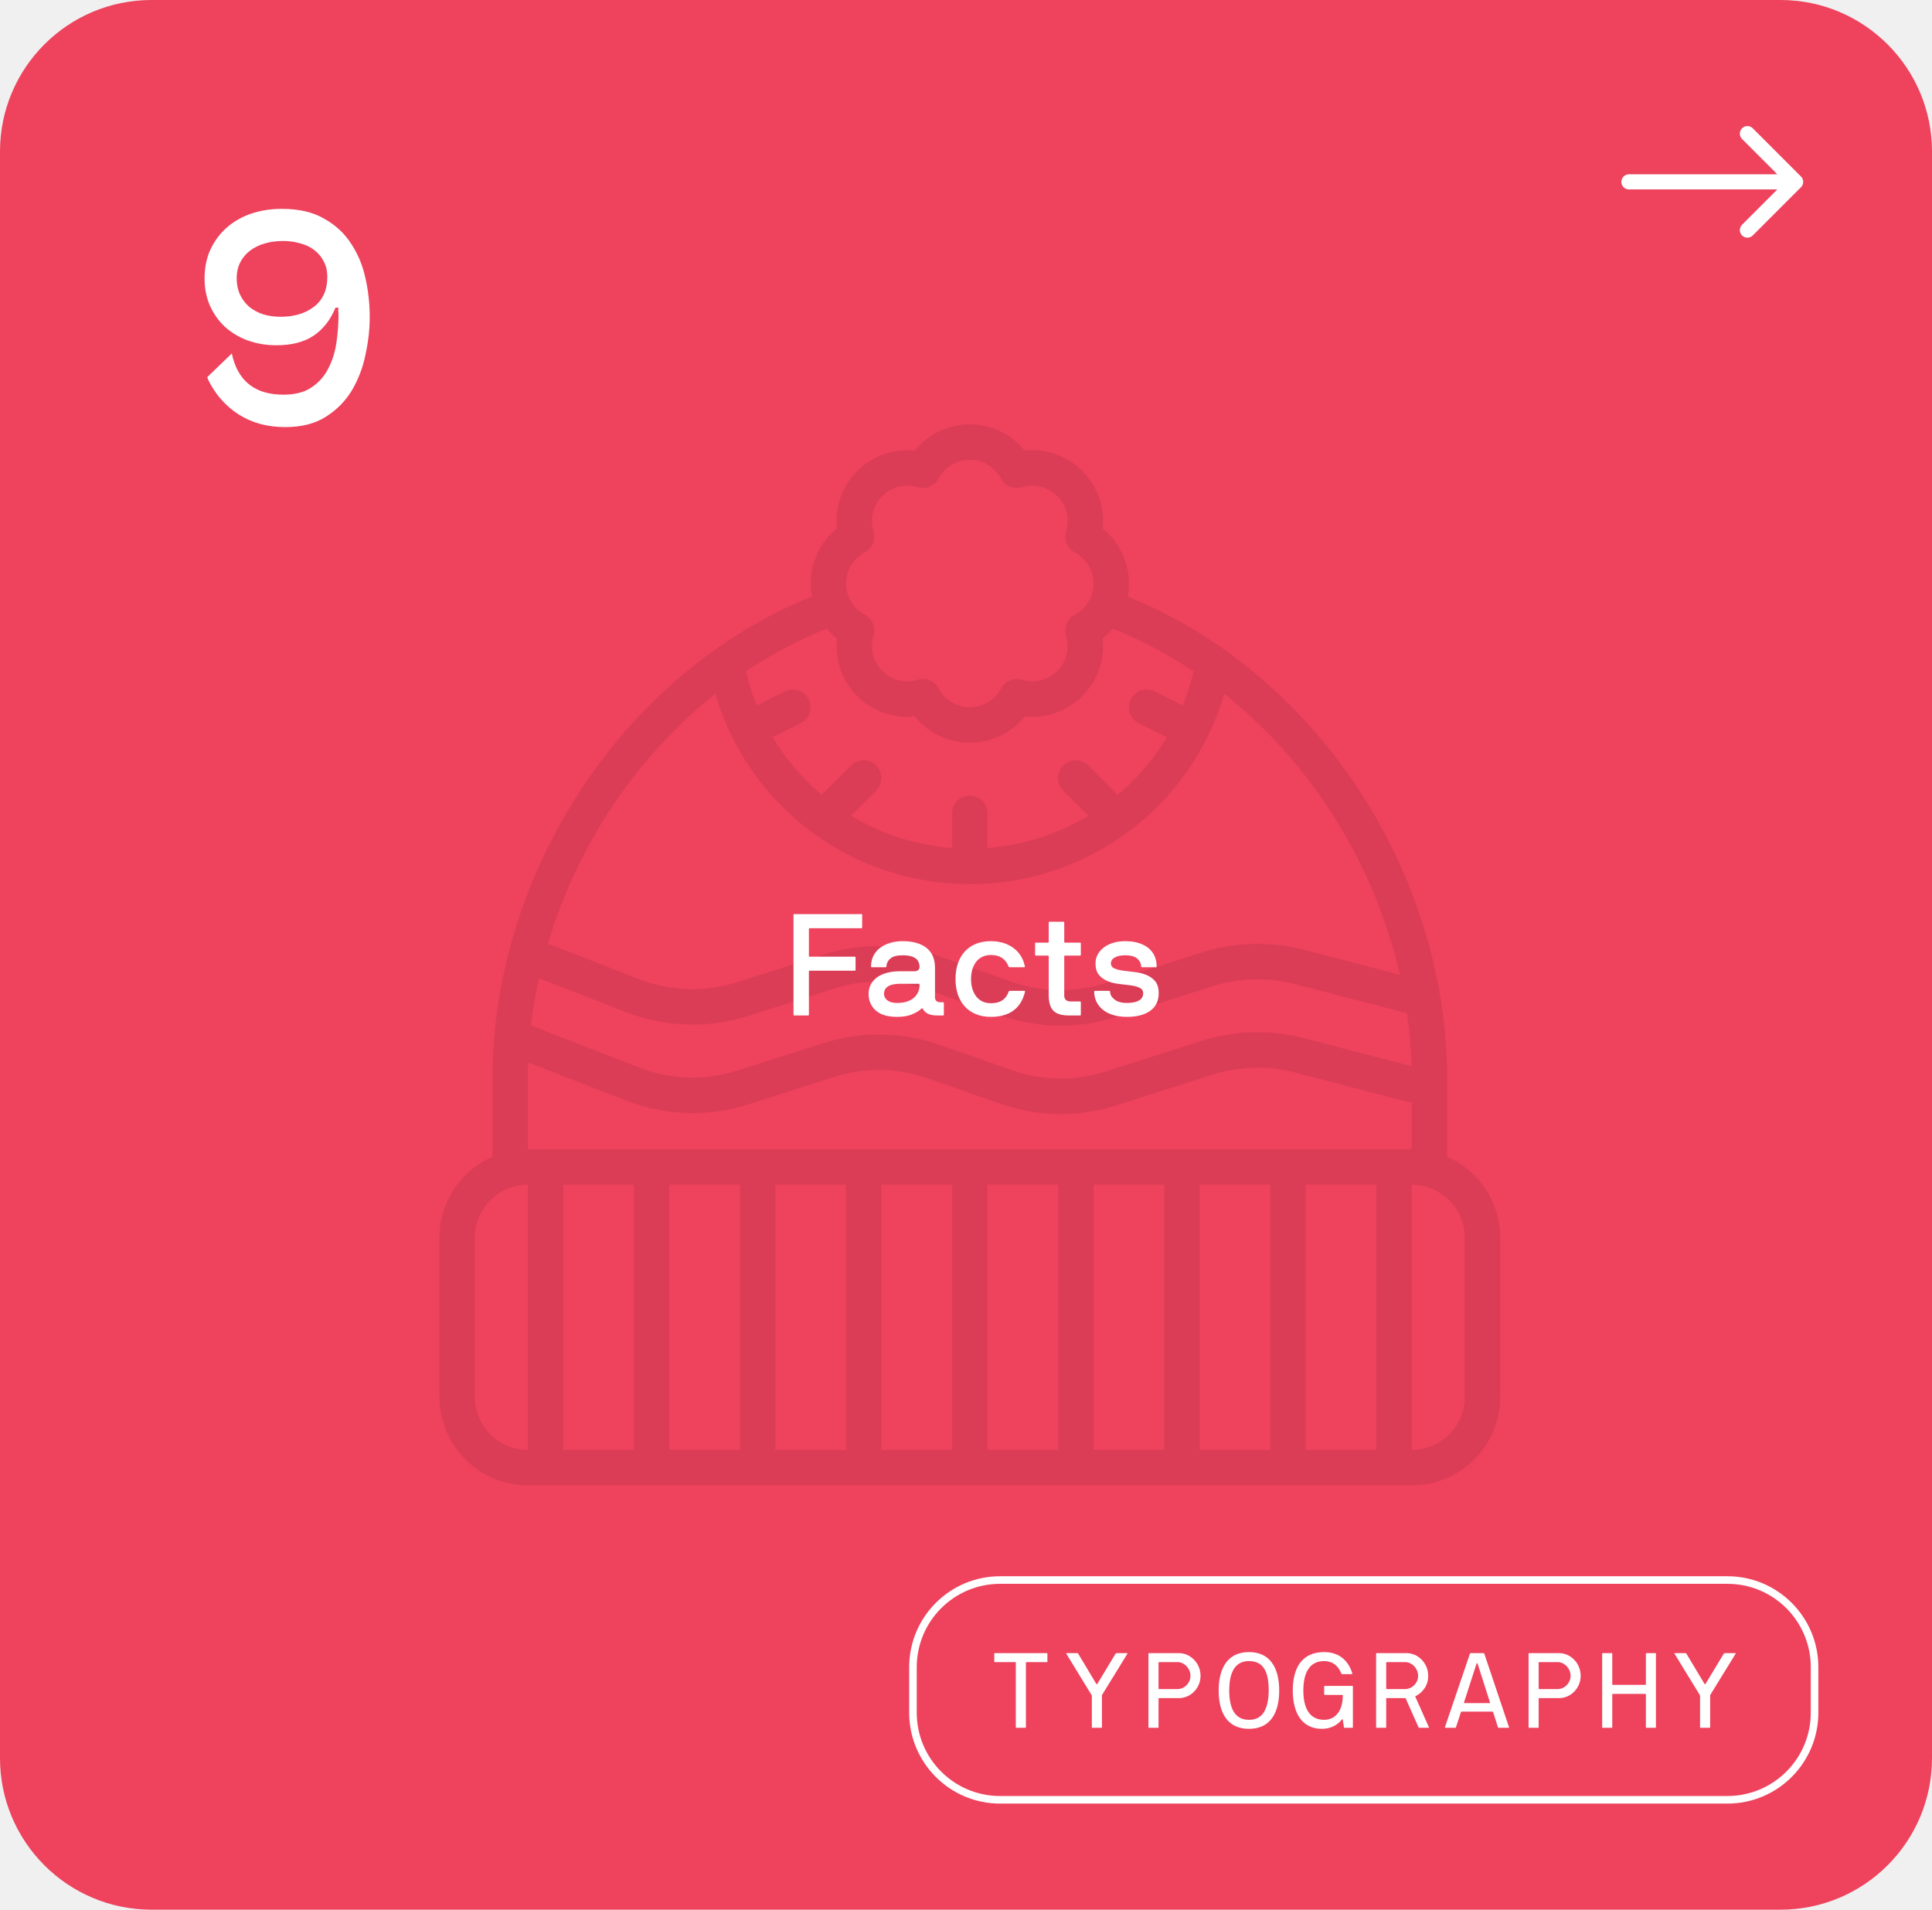
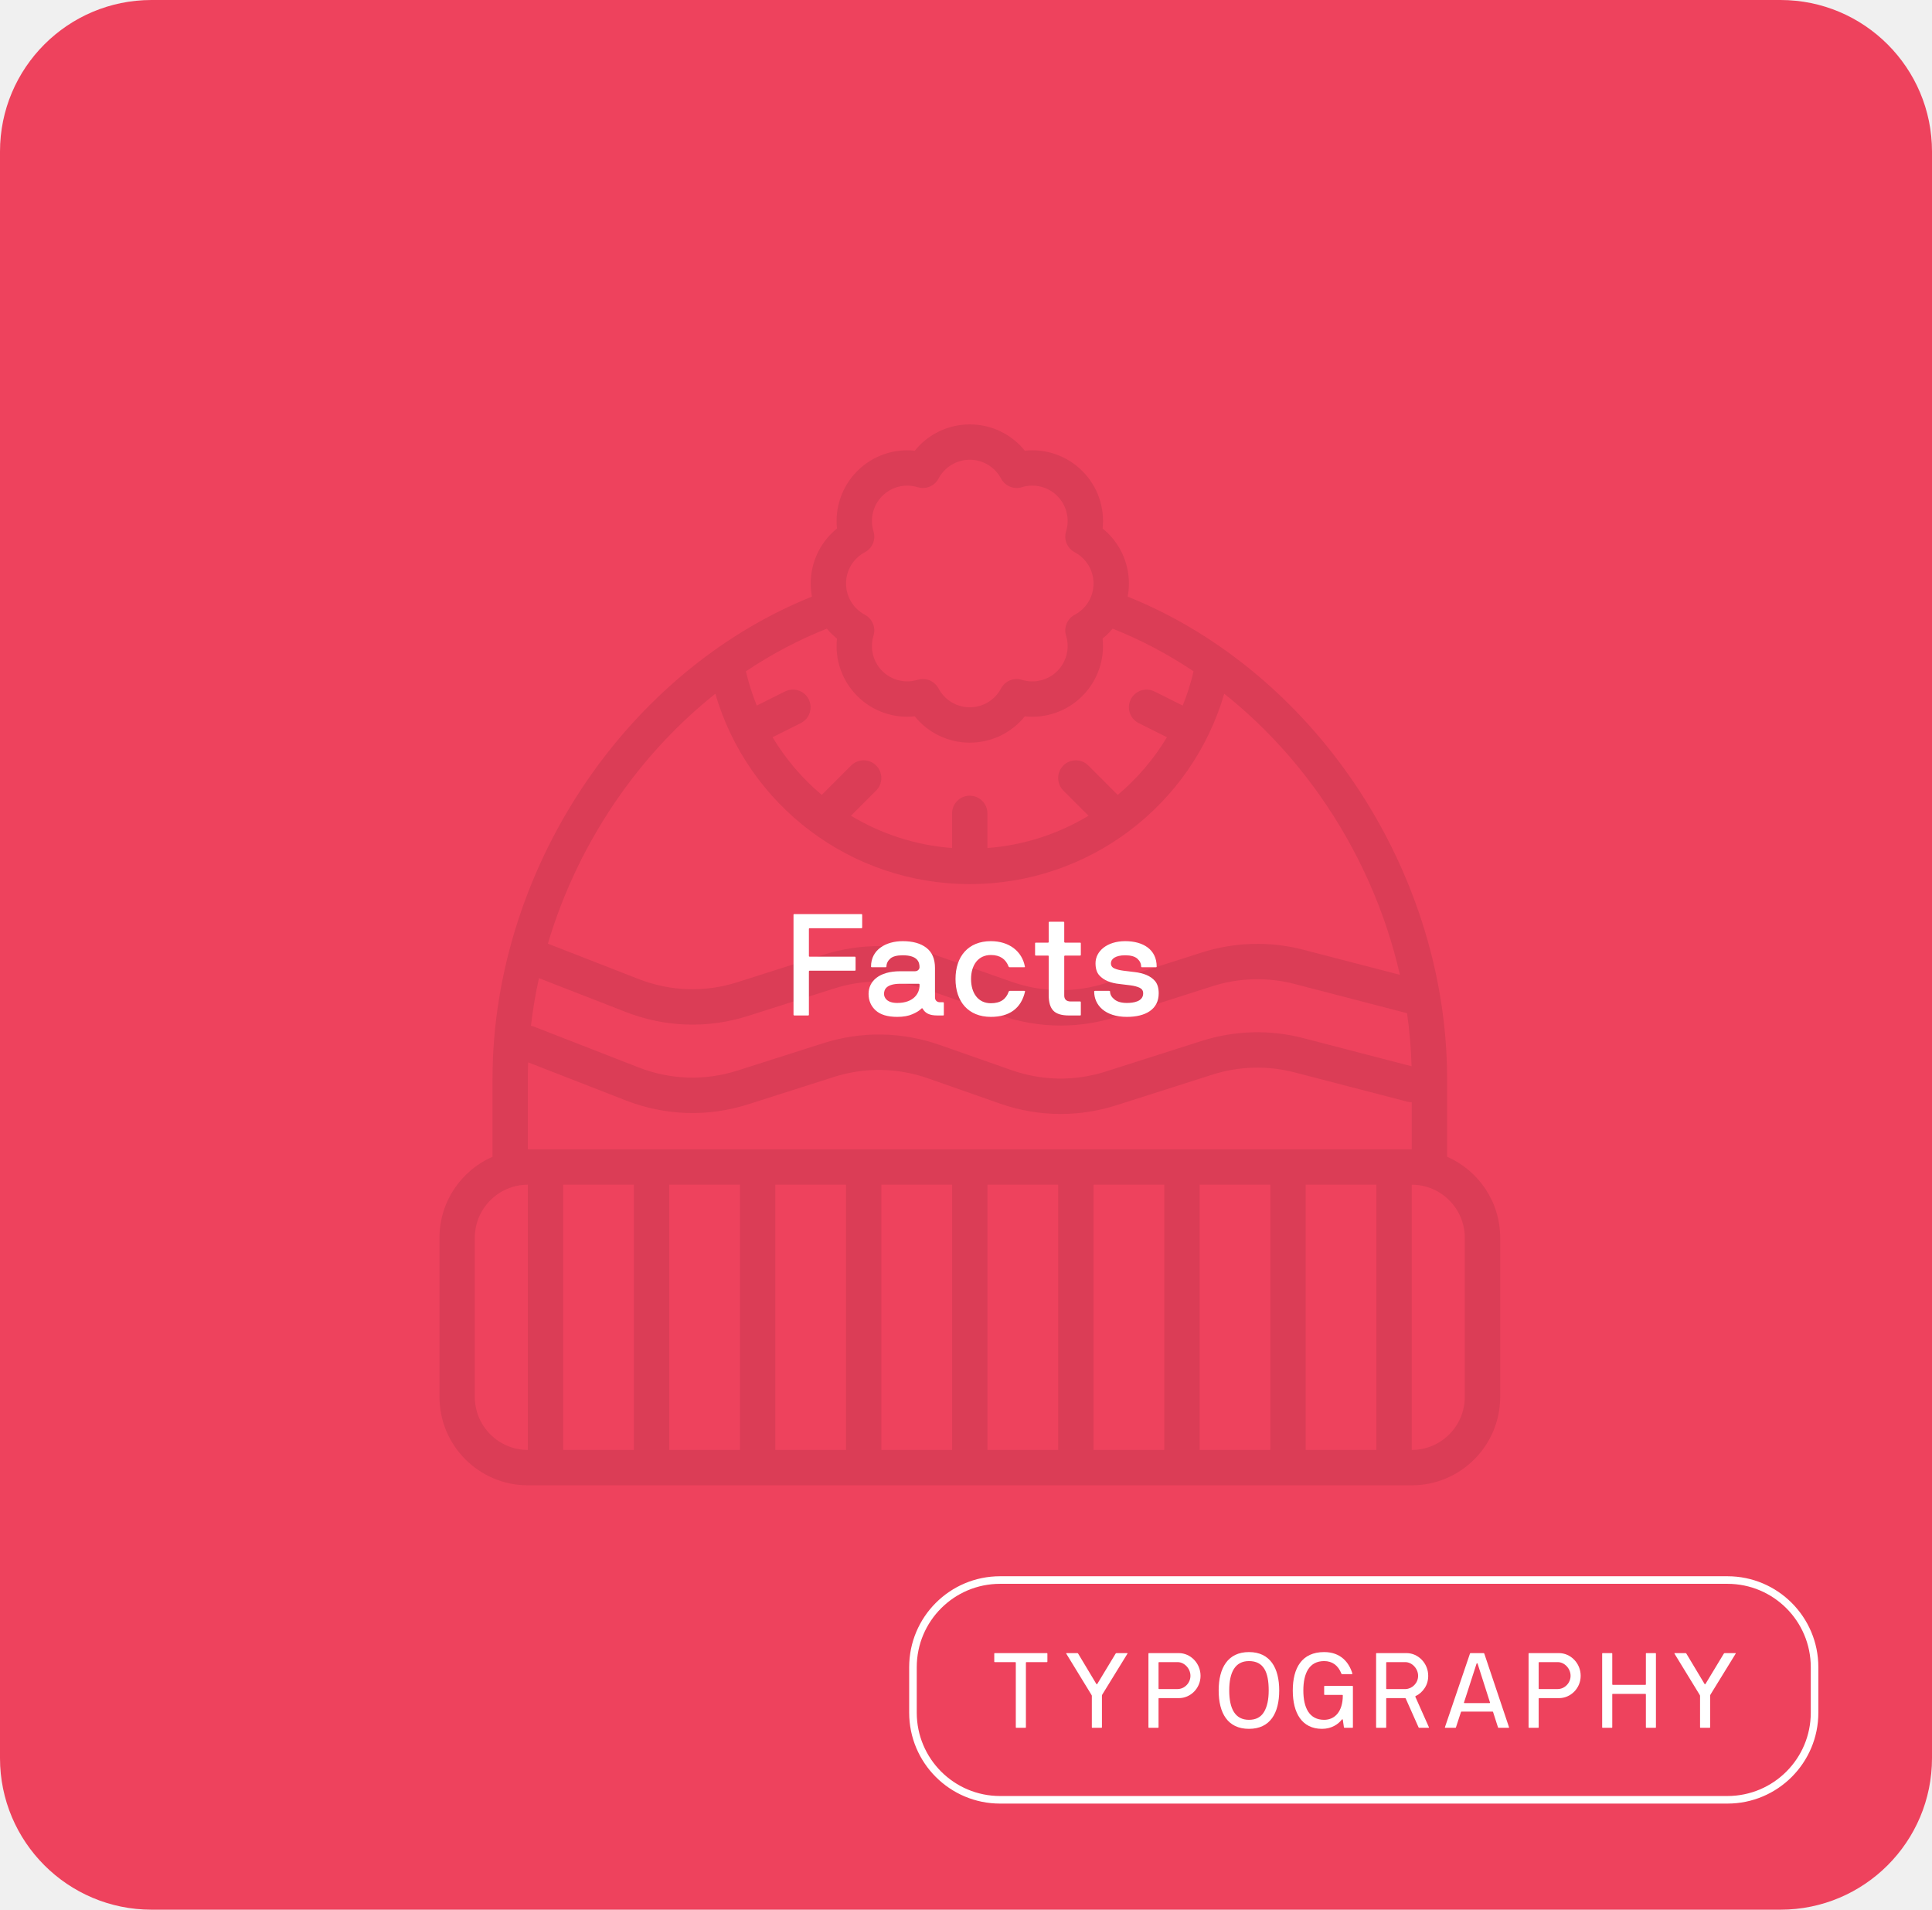
<svg xmlns="http://www.w3.org/2000/svg" width="255" height="252" viewBox="0 0 255 252" fill="none">
  <rect width="255" height="252" rx="20" fill="#EE425D" />
-   <path d="M37.2 27.56C39.44 27.56 41.293 27.987 42.76 28.84C44.253 29.667 45.44 30.76 46.32 32.12C47.227 33.48 47.867 35.013 48.24 36.72C48.613 38.4 48.8 40.107 48.8 41.84C48.8 43.44 48.613 45.093 48.24 46.8C47.893 48.507 47.293 50.08 46.44 51.52C45.587 52.933 44.44 54.093 43 55C41.587 55.907 39.8 56.36 37.64 56.36C35.293 56.36 33.24 55.8 31.48 54.68C29.72 53.533 28.373 51.987 27.44 50.04L27.36 49.76L30.6 46.64L30.76 47.32C31.667 50.493 33.88 52.08 37.4 52.08C38.947 52.08 40.187 51.76 41.12 51.12C42.08 50.48 42.813 49.653 43.32 48.64C43.853 47.627 44.213 46.493 44.4 45.24C44.587 43.96 44.68 42.693 44.68 41.44C44.68 41.307 44.667 41.173 44.64 41.04C44.64 40.88 44.653 40.733 44.68 40.6H44.28C43.613 42.227 42.64 43.467 41.36 44.32C40.107 45.147 38.48 45.56 36.48 45.56C35.12 45.56 33.853 45.347 32.68 44.92C31.533 44.493 30.533 43.893 29.68 43.12C28.853 42.347 28.2 41.427 27.72 40.36C27.24 39.267 27 38.067 27 36.76C27 35.347 27.253 34.08 27.76 32.96C28.293 31.813 29.013 30.84 29.92 30.04C30.827 29.24 31.893 28.627 33.12 28.2C34.373 27.773 35.733 27.56 37.2 27.56ZM37.04 41.8C38.827 41.8 40.293 41.36 41.44 40.48C42.613 39.573 43.2 38.267 43.2 36.56C43.2 35.76 43.04 35.067 42.72 34.48C42.427 33.893 42.013 33.4 41.48 33C40.973 32.6 40.36 32.307 39.64 32.12C38.947 31.907 38.187 31.8 37.36 31.8C36.507 31.8 35.707 31.907 34.96 32.12C34.213 32.333 33.56 32.653 33 33.08C32.467 33.48 32.04 33.987 31.72 34.6C31.4 35.213 31.24 35.933 31.24 36.76C31.24 37.533 31.387 38.24 31.68 38.88C31.973 39.493 32.373 40.027 32.88 40.48C33.413 40.907 34.027 41.24 34.72 41.48C35.44 41.693 36.213 41.8 37.04 41.8Z" fill="white" />
  <g clip-path="url(#clip0_2_79)">
    <path d="M191 152.644V142.333C191 128.374 186.383 114.138 177.998 102.253C170.42 91.51 160.174 83.274 148.84 78.73C148.945 78.167 149.003 77.589 149.003 77.003C149.003 74.145 147.708 71.493 145.532 69.74C145.83 66.964 144.873 64.172 142.852 62.154C140.83 60.133 138.039 59.176 135.265 59.474C133.513 57.298 130.861 56.003 128.003 56.003C125.145 56.003 122.493 57.298 120.74 59.474C117.964 59.176 115.173 60.133 113.154 62.154C111.133 64.175 110.176 66.964 110.474 69.74C108.298 71.493 107.003 74.145 107.003 77.003C107.003 77.589 107.061 78.167 107.166 78.73C95.829 83.274 85.586 91.51 78.008 102.253C69.623 114.141 65.006 128.374 65.006 142.333V152.644C60.89 154.449 58.006 158.559 58.006 163.333V184.333C58.006 190.768 63.238 196 69.672 196H186.339C192.773 196 198.006 190.768 198.006 184.333V163.333C198.006 158.559 195.121 154.449 191.006 152.644H191ZM83.667 156.333V191.333H74.333V156.333H83.667ZM88.333 156.333H97.667V191.333H88.333V156.333ZM102.333 156.333H111.667V191.333H102.333V156.333ZM116.333 156.333H125.667V191.333H116.333V156.333ZM130.333 156.333H139.667V191.333H130.333V156.333ZM144.333 156.333H153.667V191.333H144.333V156.333ZM158.333 156.333H167.667V191.333H158.333V156.333ZM172.333 156.333H181.667V191.333H172.333V156.333ZM71.131 129.074L82.555 133.528C87.811 135.575 93.414 135.759 98.763 134.053L110.057 130.451C114.14 129.15 118.442 129.211 122.496 130.635L131.961 133.954C134.583 134.875 137.29 135.333 139.999 135.333C142.473 135.333 144.949 134.948 147.364 134.178L160.01 130.145C163.537 129.019 167.287 128.917 170.855 129.841L185.712 133.703C186.047 136.033 186.246 138.37 186.31 140.703L172.027 136.99C167.605 135.841 162.959 135.969 158.593 137.363L145.946 141.397C141.863 142.698 137.561 142.637 133.507 141.213L124.042 137.894C119.022 136.133 113.697 136.054 108.639 137.667L97.346 141.269C93.029 142.645 88.5 142.5 84.253 140.843L70.515 135.488C70.37 135.433 70.224 135.392 70.078 135.365C70.323 133.26 70.676 131.157 71.134 129.071L71.131 129.074ZM114.155 72.873C115.143 72.348 115.622 71.196 115.292 70.125C114.782 68.466 115.225 66.675 116.45 65.45C117.675 64.225 119.466 63.782 121.125 64.292C122.196 64.622 123.348 64.143 123.873 63.155C124.687 61.62 126.268 60.667 128 60.667C129.732 60.667 131.313 61.62 132.127 63.155C132.652 64.143 133.804 64.622 134.875 64.292C136.534 63.782 138.325 64.225 139.55 65.45C140.775 66.675 141.218 68.466 140.708 70.125C140.378 71.196 140.857 72.348 141.845 72.873C143.38 73.687 144.333 75.267 144.333 77C144.333 78.733 143.38 80.313 141.845 81.127C140.857 81.652 140.378 82.804 140.708 83.875C141.218 85.534 140.775 87.325 139.55 88.55C138.325 89.775 136.534 90.218 134.875 89.708C133.804 89.378 132.652 89.857 132.127 90.845C131.313 92.38 129.732 93.333 128 93.333C126.268 93.333 124.687 92.38 123.873 90.845C123.459 90.067 122.657 89.603 121.811 89.603C121.583 89.603 121.353 89.635 121.125 89.705C119.466 90.215 117.675 89.772 116.45 88.547C115.225 87.322 114.782 85.531 115.292 83.872C115.622 82.801 115.143 81.649 114.155 81.124C112.62 80.31 111.667 78.73 111.667 76.997C111.667 75.265 112.62 73.684 114.155 72.87V72.873ZM110.471 84.263C110.173 87.039 111.13 89.83 113.151 91.849C115.17 93.87 117.961 94.827 120.738 94.529C122.49 96.705 125.142 98 128 98C130.858 98 133.51 96.705 135.263 94.529C138.036 94.827 140.828 93.87 142.849 91.849C144.867 89.828 145.827 87.039 145.529 84.263C146.016 83.872 146.457 83.431 146.85 82.956C150.555 84.42 154.139 86.313 157.537 88.585C157.175 90.145 156.688 91.656 156.102 93.106L152.378 91.245C152.062 91.09 151.71 91 151.333 91C150.044 91 149 92.044 149 93.333C149 94.246 149.525 95.037 150.289 95.419L154.02 97.285C152.281 100.182 150.082 102.748 147.527 104.895L143.648 101.016C143.225 100.593 142.642 100.333 141.997 100.333C140.708 100.333 139.664 101.378 139.664 102.667C139.664 103.311 139.926 103.895 140.346 104.318L143.671 107.643C139.705 110.034 135.16 111.536 130.327 111.904V107.333C130.327 106.044 129.283 105 127.994 105C126.705 105 125.661 106.044 125.661 107.333V111.904C120.828 111.536 116.287 110.034 112.317 107.643L115.642 104.318C116.065 103.895 116.325 103.311 116.325 102.667C116.325 101.378 115.28 100.333 113.991 100.333C113.347 100.333 112.763 100.596 112.34 101.016L108.461 104.895C105.906 102.748 103.707 100.182 101.969 97.285L105.699 95.419C106.463 95.034 106.988 94.246 106.988 93.33C106.988 92.041 105.944 90.997 104.655 90.997C104.279 90.997 103.926 91.088 103.611 91.245L99.886 93.106C99.297 91.653 98.813 90.145 98.451 88.585C101.849 86.31 105.434 84.417 109.138 82.956C109.532 83.431 109.972 83.869 110.459 84.263H110.471ZM81.817 104.942C85.437 99.811 89.704 95.296 94.415 91.548C98.725 106.304 112.308 116.667 128 116.667C143.692 116.667 157.272 106.301 161.585 91.545C166.299 95.293 170.563 99.808 174.183 104.939C179.266 112.146 182.868 120.269 184.77 128.637L172.027 125.326C167.605 124.177 162.959 124.305 158.593 125.7L145.946 129.733C141.863 131.034 137.561 130.973 133.507 129.55L124.042 126.23C119.022 124.469 113.697 124.39 108.639 126.003L97.346 129.605C93.029 130.982 88.5 130.836 84.253 129.179L72.312 124.524C74.365 117.618 77.574 110.959 81.82 104.939L81.817 104.942ZM69.667 142.333C69.667 141.619 69.681 140.904 69.707 140.187L82.555 145.195C87.811 147.242 93.414 147.426 98.763 145.72L110.057 142.118C114.14 140.817 118.442 140.878 122.496 142.301L131.961 145.62C134.583 146.542 137.29 147 139.999 147C142.473 147 144.949 146.615 147.364 145.845L160.01 141.811C163.537 140.685 167.287 140.583 170.855 141.508L185.75 145.378C185.945 145.431 186.144 145.451 186.336 145.451V151.664H69.667V142.33V142.333ZM62.667 184.333V163.333C62.667 159.475 65.808 156.333 69.667 156.333V191.333C65.808 191.333 62.667 188.192 62.667 184.333ZM193.333 184.333C193.333 188.192 190.192 191.333 186.333 191.333V156.333C190.192 156.333 193.333 159.475 193.333 163.333V184.333Z" fill="black" fill-opacity="0.08" />
  </g>
  <rect x="120.5" y="208.5" width="119" height="29" rx="11.5" fill="#EE425D" />
  <rect x="120.5" y="208.5" width="119" height="29" rx="11.5" stroke="white" />
  <path d="M131.23 219.264V218.211C131.23 218.163 131.251 218.143 131.299 218.143H138.176C138.224 218.143 138.244 218.163 138.244 218.211V219.264C138.244 219.312 138.224 219.332 138.176 219.332H135.476C135.428 219.332 135.407 219.359 135.407 219.407V227.932C135.407 227.979 135.38 228 135.332 228H134.143C134.095 228 134.074 227.979 134.074 227.932V219.387C134.054 219.353 134.033 219.332 134.006 219.332H131.299C131.251 219.332 131.23 219.312 131.23 219.264ZM144.04 223.618L140.732 218.211C140.705 218.163 140.718 218.143 140.78 218.143H142.188C142.236 218.143 142.27 218.163 142.304 218.211L144.697 222.203C144.745 222.265 144.786 222.265 144.833 222.203L147.247 218.211C147.281 218.163 147.329 218.143 147.383 218.143H148.771C148.826 218.143 148.839 218.163 148.812 218.211L145.483 223.618C145.449 223.693 145.442 223.721 145.442 223.755V227.932C145.442 227.979 145.414 228 145.367 228H144.177C144.129 228 144.109 227.979 144.109 227.932V223.755C144.109 223.734 144.088 223.693 144.04 223.618ZM151.58 227.932V218.211C151.58 218.163 151.6 218.143 151.648 218.143H155.599C157.124 218.143 158.457 219.469 158.457 221.137C158.457 222.798 157.124 224.083 155.599 224.083H152.981C152.933 224.083 152.913 224.104 152.913 224.151V227.932C152.913 227.979 152.892 228 152.845 228H151.648C151.6 228 151.58 227.979 151.58 227.932ZM152.913 219.407V222.818C152.913 222.866 152.933 222.887 152.981 222.887H155.429C156.317 222.887 157.124 222.107 157.124 221.137C157.124 220.173 156.317 219.332 155.429 219.332H152.981C152.933 219.332 152.913 219.359 152.913 219.407ZM160.849 223.071C160.849 220.118 162.045 218.006 164.848 218.006C167.651 218.006 168.84 220.118 168.84 223.071C168.84 226.059 167.651 228.137 164.848 228.137C162.038 228.137 160.849 226.059 160.849 223.071ZM162.243 223.071C162.243 225.505 163.036 226.947 164.848 226.947C165.757 226.947 166.413 226.605 166.83 225.915C167.247 225.231 167.452 224.281 167.452 223.071C167.452 220.645 166.789 219.195 164.848 219.195C163.036 219.195 162.243 220.645 162.243 223.071ZM170.631 223.071C170.631 220.118 171.82 218.006 174.773 218.006C177.002 218.006 178.075 219.428 178.499 220.843C178.506 220.891 178.485 220.911 178.424 220.918H177.125C177.077 220.918 177.05 220.891 177.043 220.843C176.612 219.742 175.819 219.195 174.773 219.195C172.811 219.195 172.025 220.788 172.025 223.071C172.025 225.354 172.811 226.947 174.773 226.947C176.175 226.947 177.234 225.86 177.234 223.728C177.234 223.68 177.214 223.659 177.166 223.659H174.842C174.794 223.659 174.773 223.639 174.773 223.591V222.538C174.773 222.49 174.794 222.47 174.842 222.47H178.499C178.547 222.47 178.567 222.49 178.567 222.538V227.932C178.567 227.979 178.547 228 178.499 228H177.473C177.419 228 177.385 227.973 177.378 227.918L177.234 226.934C177.234 226.879 177.145 226.852 177.111 226.906C176.66 227.494 175.785 228.137 174.493 228.137C171.841 228.137 170.631 226.059 170.631 223.071ZM181.629 227.932V218.211C181.629 218.163 181.65 218.143 181.697 218.143H185.649C187.173 218.143 188.506 219.469 188.506 221.137C188.506 221.752 188.349 222.292 188.034 222.764C187.72 223.235 187.323 223.591 186.838 223.816C186.804 223.837 186.79 223.864 186.811 223.912L188.602 227.932C188.622 227.979 188.595 228 188.533 228H187.371C187.337 228 187.262 228.007 187.228 227.932L185.546 224.151C185.526 224.104 185.498 224.083 185.45 224.083H183.03C182.983 224.083 182.962 224.104 182.962 224.151V227.932C182.962 227.979 182.935 228 182.887 228H181.697C181.65 228 181.629 227.979 181.629 227.932ZM182.962 219.407V222.818C182.962 222.866 182.983 222.887 183.03 222.887H185.532C186.394 222.853 187.173 222.101 187.173 221.137C187.173 220.173 186.353 219.332 185.478 219.332H183.03C182.983 219.332 182.962 219.359 182.962 219.407ZM190.714 227.918L194.015 218.211C194.036 218.163 194.063 218.143 194.097 218.143H195.82C195.854 218.143 195.888 218.163 195.909 218.211L199.17 227.918C199.19 227.973 199.163 228 199.094 228H197.782C197.755 228 197.734 227.979 197.714 227.932L197.071 225.929C197.064 225.881 197.03 225.86 196.968 225.86H192.908C192.874 225.86 192.846 225.881 192.826 225.929L192.17 227.932C192.149 227.979 192.129 228 192.094 228H190.782C190.72 228 190.693 227.973 190.714 227.918ZM194.883 219.544L193.229 224.657C193.209 224.712 193.236 224.739 193.304 224.739H196.592C196.654 224.739 196.681 224.712 196.661 224.657L195.027 219.544C194.993 219.455 194.918 219.455 194.883 219.544ZM201.753 227.932V218.211C201.753 218.163 201.774 218.143 201.821 218.143H205.773C207.297 218.143 208.63 219.469 208.63 221.137C208.63 222.798 207.297 224.083 205.773 224.083H203.154C203.107 224.083 203.086 224.104 203.086 224.151V227.932C203.086 227.979 203.066 228 203.018 228H201.821C201.774 228 201.753 227.979 201.753 227.932ZM203.086 219.407V222.818C203.086 222.866 203.107 222.887 203.154 222.887H205.602C206.49 222.887 207.297 222.107 207.297 221.137C207.297 220.173 206.49 219.332 205.602 219.332H203.154C203.107 219.332 203.086 219.359 203.086 219.407ZM211.466 227.932V218.211C211.466 218.163 211.487 218.143 211.535 218.143H212.724C212.772 218.143 212.793 218.163 212.799 218.211V222.258C212.799 222.306 212.82 222.326 212.868 222.333H217.168C217.215 222.333 217.236 222.306 217.236 222.258V218.211C217.236 218.163 217.256 218.143 217.304 218.143H218.494C218.542 218.143 218.562 218.163 218.562 218.211V227.932C218.562 227.979 218.542 228 218.494 228H217.304C217.256 228 217.236 227.979 217.236 227.932V223.591C217.236 223.543 217.215 223.522 217.168 223.522H212.868C212.82 223.522 212.799 223.543 212.799 223.577V227.932C212.799 227.979 212.772 228 212.724 228H211.535C211.487 228 211.466 227.979 211.466 227.932ZM224.317 223.618L221.009 218.211C220.981 218.163 220.995 218.143 221.057 218.143H222.465C222.513 218.143 222.547 218.163 222.581 218.211L224.974 222.203C225.021 222.265 225.062 222.265 225.11 222.203L227.523 218.211C227.558 218.163 227.605 218.143 227.66 218.143H229.048C229.103 218.143 229.116 218.163 229.089 218.211L225.76 223.618C225.726 223.693 225.719 223.721 225.719 223.755V227.932C225.719 227.979 225.691 228 225.644 228H224.454C224.406 228 224.386 227.979 224.386 227.932V223.755C224.386 223.734 224.365 223.693 224.317 223.618Z" fill="white" />
  <path d="M104.733 133.907V120.715C104.733 120.65 104.77 120.622 104.835 120.622H113.704C113.769 120.622 113.797 120.65 113.797 120.715V122.394C113.797 122.459 113.769 122.487 113.704 122.487H106.867C106.802 122.487 106.774 122.515 106.765 122.561V126.151C106.765 126.216 106.802 126.244 106.867 126.244H112.832C112.897 126.244 112.925 126.281 112.925 126.346V127.998C112.925 128.062 112.897 128.09 112.832 128.09H106.867C106.802 128.09 106.774 128.118 106.765 128.183V133.907C106.765 133.972 106.737 134 106.672 134H104.835C104.77 134 104.742 133.972 104.733 133.907ZM114.64 131.152C114.64 129.482 116.023 128.165 118.806 128.165H120.763C121.172 128.165 121.366 127.858 121.366 127.636C121.366 127.051 121.199 126.059 119.149 126.059C118.379 126.059 117.832 126.207 117.507 126.495C117.182 126.782 117.006 127.135 116.997 127.543C116.997 127.608 116.969 127.636 116.904 127.636H115.058C114.993 127.636 114.965 127.608 114.965 127.543C114.965 125.307 116.941 124.194 119.149 124.194C120.467 124.194 121.506 124.481 122.266 125.066C123.027 125.65 123.407 126.541 123.407 127.729V131.625C123.407 131.987 123.658 132.256 124.066 132.256H124.484C124.549 132.256 124.576 132.284 124.576 132.349V133.907C124.576 133.972 124.549 134 124.484 134H123.723C122.656 134 122.118 133.694 121.784 133.109C121.738 133.035 121.682 133.026 121.617 133.091C121.376 133.341 120.986 133.592 120.448 133.824C119.91 134.065 119.233 134.186 118.426 134.186C117.145 134.186 116.199 133.898 115.577 133.332C114.956 132.766 114.64 132.033 114.64 131.152ZM116.681 131.152C116.681 131.681 117.09 132.349 118.426 132.349C120.559 132.349 121.366 131.115 121.366 130.048V129.918C121.366 129.853 121.339 129.825 121.274 129.816H118.862C116.988 129.816 116.681 130.567 116.681 131.152ZM126.116 129.194C126.116 126.198 127.804 124.194 130.782 124.194C133.213 124.194 134.901 125.548 135.272 127.543C135.3 127.608 135.263 127.636 135.17 127.636H133.259C133.194 127.636 133.148 127.608 133.12 127.543C132.758 126.578 132.007 126.021 130.782 126.021C129.094 126.021 128.166 127.367 128.166 129.194C128.166 131.041 129.094 132.386 130.782 132.386C132.072 132.386 132.795 131.838 133.139 130.846C133.167 130.781 133.213 130.753 133.278 130.753H135.198C135.245 130.753 135.319 130.771 135.291 130.846C134.781 133.072 133.222 134.186 130.782 134.186C127.804 134.186 126.116 132.163 126.116 129.194ZM136.617 126.003V124.481C136.617 124.417 136.645 124.389 136.71 124.389H138.324C138.389 124.389 138.417 124.352 138.417 124.287V121.726C138.417 121.661 138.445 121.633 138.51 121.633H140.374C140.439 121.633 140.467 121.661 140.467 121.726V124.287C140.467 124.352 140.504 124.379 140.569 124.389H142.564C142.629 124.389 142.656 124.417 142.656 124.481V126.003C142.656 126.068 142.629 126.096 142.564 126.096H140.569C140.504 126.096 140.476 126.124 140.467 126.188V131.375C140.467 131.857 140.736 132.154 141.33 132.154H142.564C142.629 132.154 142.656 132.191 142.656 132.256V133.907C142.656 133.972 142.629 134 142.564 134H141.079C140.114 134 139.428 133.787 139.029 133.369C138.621 132.952 138.417 132.274 138.417 131.319V126.188C138.417 126.124 138.389 126.096 138.324 126.096H136.71C136.645 126.096 136.617 126.068 136.617 126.003ZM144.418 130.846C144.418 130.781 144.456 130.753 144.52 130.753H146.395C146.469 130.753 146.506 130.781 146.515 130.846C146.515 131.235 146.71 131.579 147.09 131.885C147.471 132.191 148.018 132.349 148.732 132.349C149.614 132.349 150.885 132.163 150.885 131.078C150.885 130.734 150.727 130.493 150.421 130.345C150.105 130.196 149.716 130.094 149.252 130.029C148.779 129.964 148.278 129.909 147.74 129.844C146.664 129.732 145.68 129.389 145.059 128.666C144.752 128.304 144.595 127.784 144.595 127.107C144.595 125.511 146.125 124.194 148.51 124.194C150.894 124.194 152.666 125.307 152.666 127.543C152.666 127.608 152.638 127.636 152.592 127.636H150.708C150.644 127.636 150.616 127.608 150.616 127.543C150.616 127.153 150.449 126.81 150.115 126.504C149.771 126.207 149.243 126.059 148.51 126.059C147.22 126.059 146.626 126.55 146.626 127.107C146.626 127.432 146.784 127.664 147.09 127.793C147.396 127.933 147.786 128.025 148.259 128.09C148.732 128.155 149.233 128.211 149.781 128.276C150.866 128.406 151.85 128.74 152.471 129.482C152.777 129.862 152.935 130.391 152.935 131.078C152.935 133.193 151.209 134.186 148.732 134.186C145.847 134.186 144.418 132.627 144.418 130.846Z" fill="white" />
-   <path d="M215 23C214.448 23 214 23.448 214 24C214 24.552 214.448 25 215 25L215 23ZM237.707 24.707C238.098 24.317 238.098 23.683 237.707 23.293L231.343 16.929C230.953 16.538 230.319 16.538 229.929 16.929C229.538 17.32 229.538 17.953 229.929 18.343L235.586 24L229.929 29.657C229.538 30.047 229.538 30.68 229.929 31.071C230.319 31.462 230.953 31.462 231.343 31.071L237.707 24.707ZM215 25L237 25L237 23L215 23L215 25Z" fill="white" />
  <defs>
    <clipPath id="clip0_2_79">
      <rect width="140" height="140" fill="white" transform="translate(58 56)" />
    </clipPath>
  </defs>
</svg>
